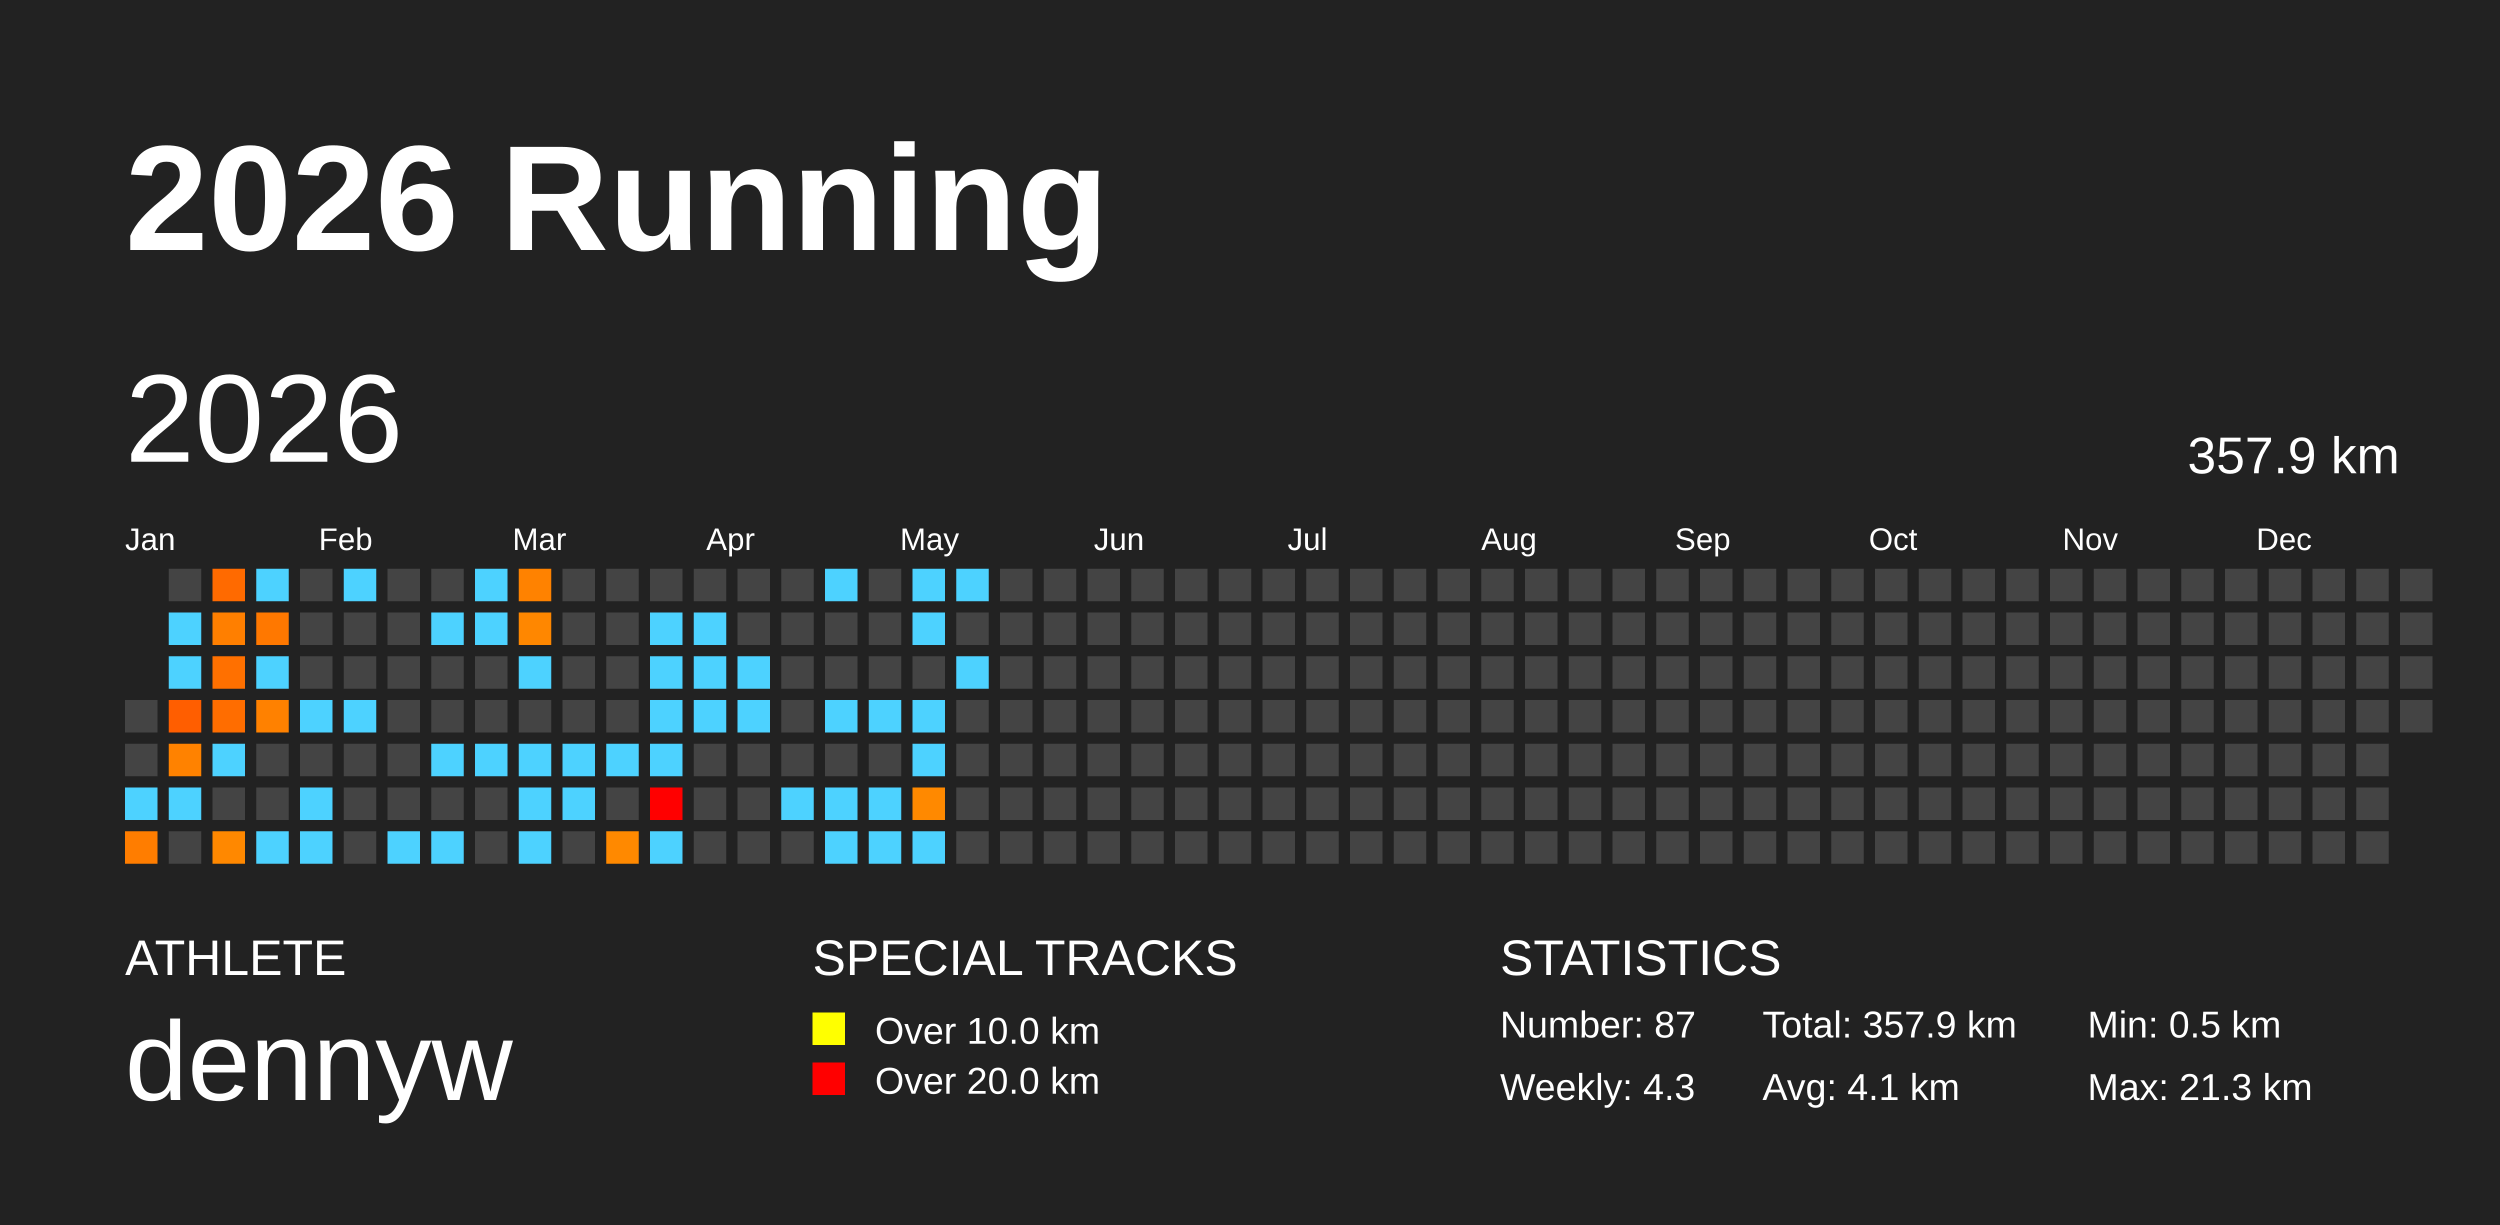
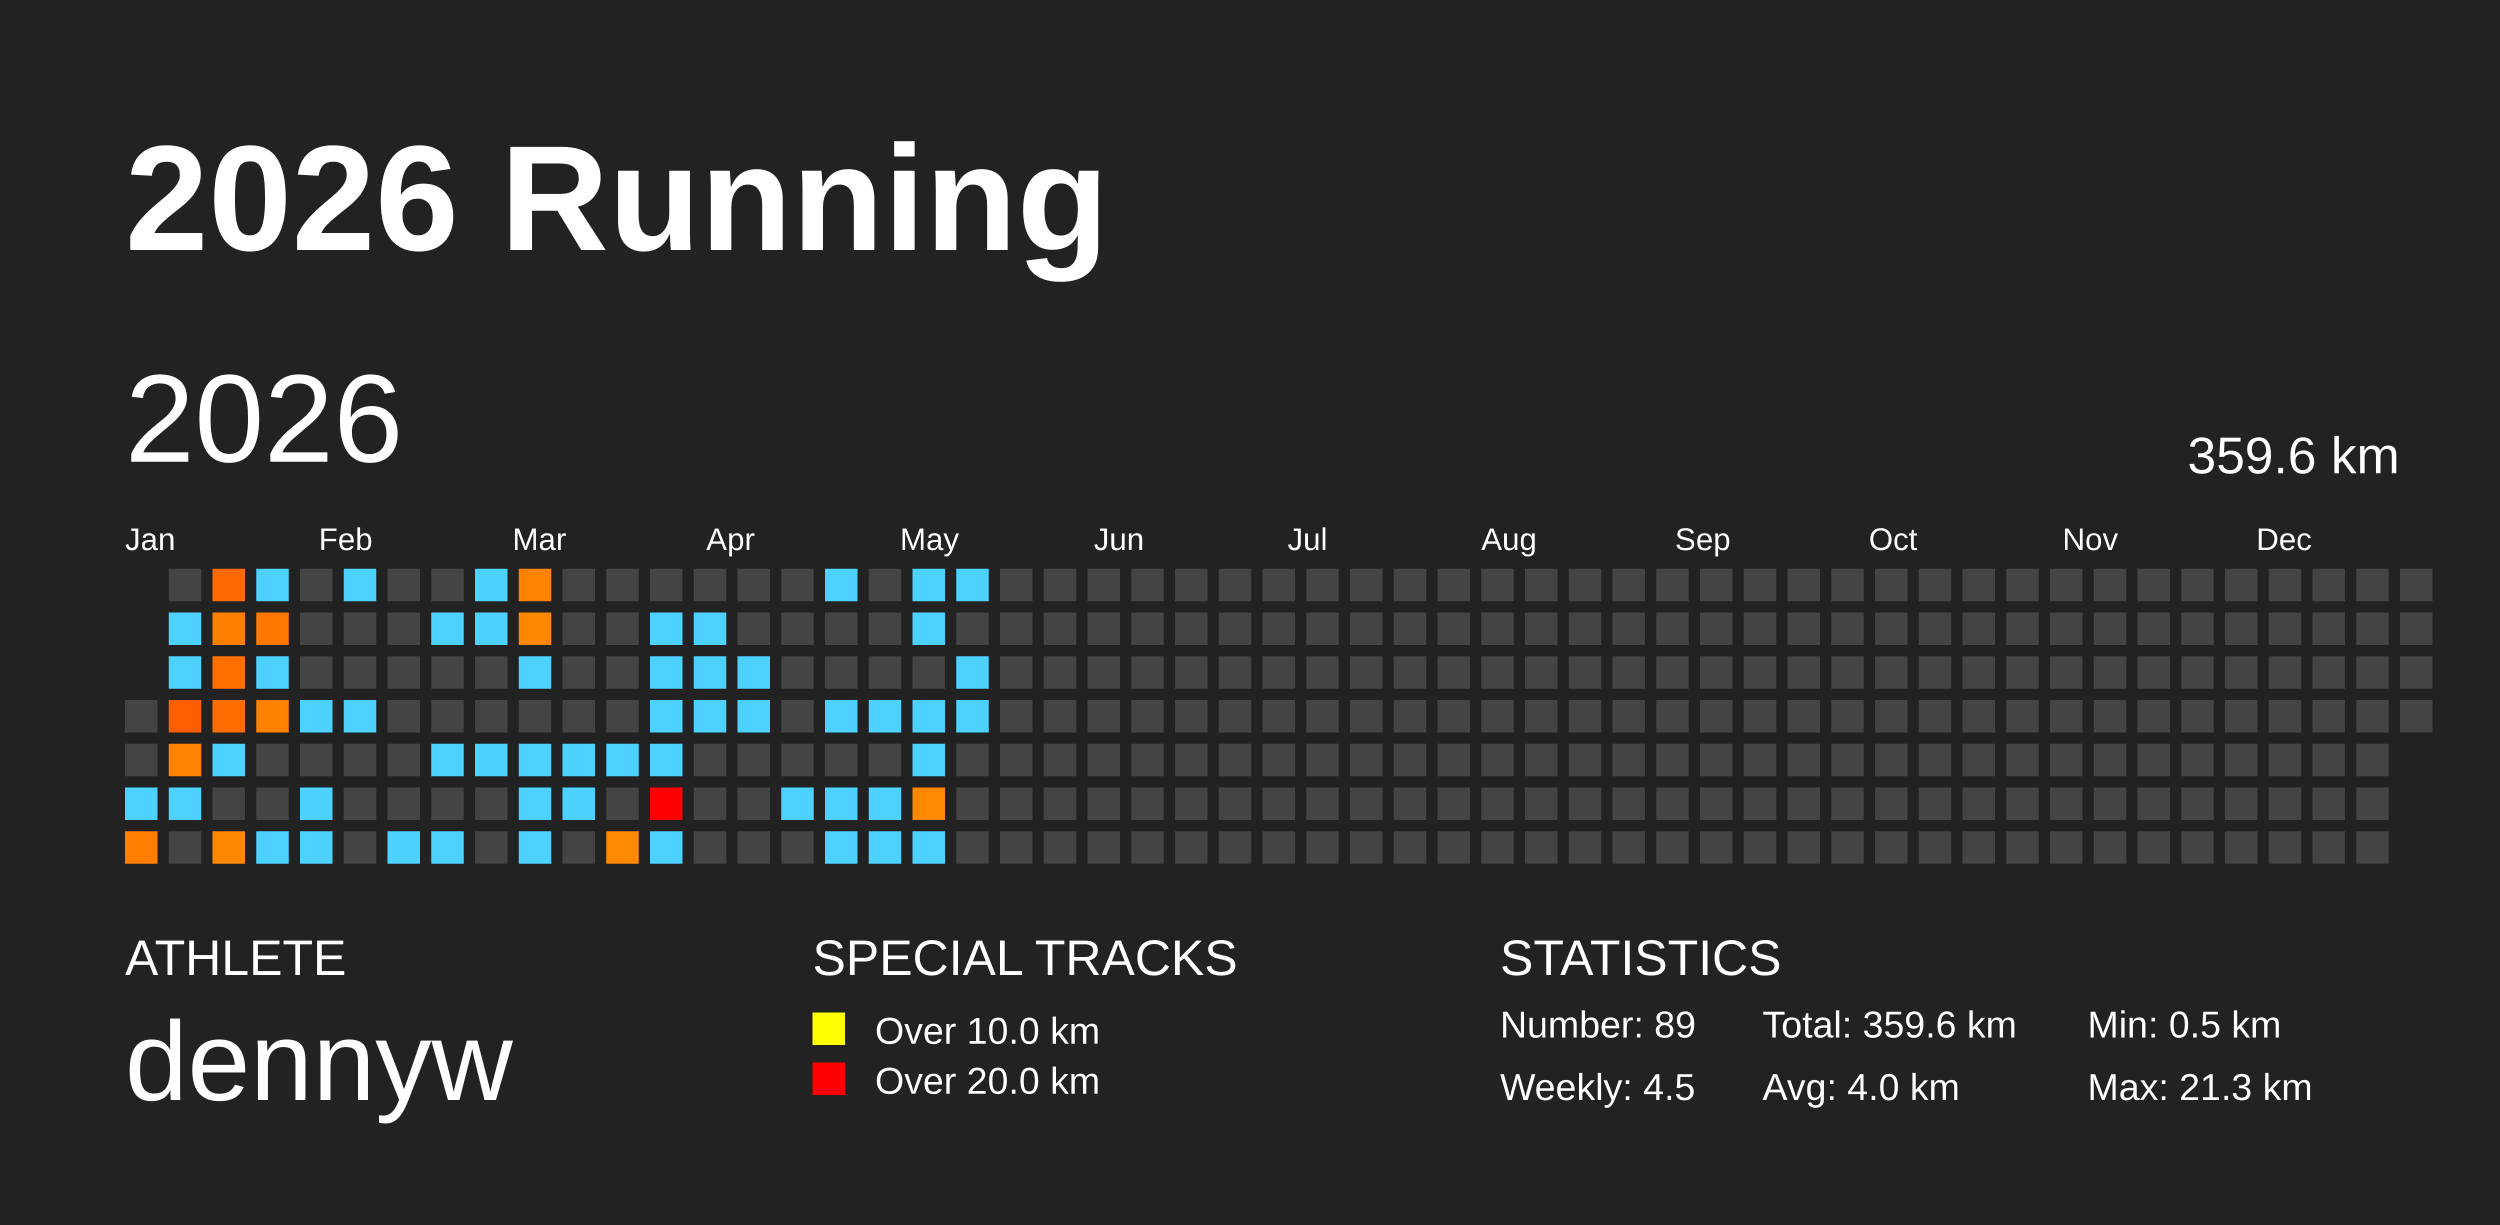
<svg xmlns="http://www.w3.org/2000/svg" baseProfile="full" height="98mm" version="1.1" viewBox="0,0,200,98" width="200mm">
  <defs />
  <rect fill="#222222" height="98" width="200" x="0" y="0" />
  <text fill="#FFFFFF" style="font-size:12px; font-family:Arial; font-weight:bold;" x="10" y="20">2026 Running</text>
  <text fill="#FFFFFF" style="font-size:4px; font-family:Arial" x="10" y="78">ATHLETE</text>
  <text fill="#FFFFFF" style="font-size:9px; font-family:Arial" x="10" y="88">dennyw</text>
  <text fill="#FFFFFF" style="font-size:4px; font-family:Arial" x="65" y="78">SPECIAL TRACKS</text>
  <rect fill="yellow" height="2.6" width="2.6" x="65" y="81" />
  <text fill="#FFFFFF" style="font-size:3px; font-family:Arial" x="70" y="83.5">Over 10.0 km</text>
  <rect fill="red" height="2.6" width="2.6" x="65" y="85" />
  <text fill="#FFFFFF" style="font-size:3px; font-family:Arial" x="70" y="87.5">Over 20.0 km</text>
  <text fill="#FFFFFF" style="font-size:4px; font-family:Arial" x="120" y="78">STATISTICS</text>
-   <text fill="#FFFFFF" style="font-size:3px; font-family:Arial" x="120" y="83">Number: 87</text>
-   <text fill="#FFFFFF" style="font-size:3px; font-family:Arial" x="120" y="88">Weekly: 4.3</text>
-   <text fill="#FFFFFF" style="font-size:3px; font-family:Arial" x="141" y="83">Total: 357.9 km</text>
-   <text fill="#FFFFFF" style="font-size:3px; font-family:Arial" x="141" y="88">Avg: 4.1 km</text>
+   <text fill="#FFFFFF" style="font-size:3px; font-family:Arial" x="120" y="83">Number: 89</text>
+   <text fill="#FFFFFF" style="font-size:3px; font-family:Arial" x="120" y="88">Weekly: 4.5</text>
+   <text fill="#FFFFFF" style="font-size:3px; font-family:Arial" x="141" y="83">Total: 359.6 km</text>
+   <text fill="#FFFFFF" style="font-size:3px; font-family:Arial" x="141" y="88">Avg: 4.0 km</text>
  <text fill="#FFFFFF" style="font-size:3px; font-family:Arial" x="167" y="83">Min: 0.5 km</text>
  <text fill="#FFFFFF" style="font-size:3px; font-family:Arial" x="167" y="88">Max: 21.3 km</text>
  <text dominant-baseline="hanging" fill="#FFFFFF" style="font-size:10.0px; font-family:Arial;" x="10" y="30">2026</text>
-   <text dominant-baseline="hanging" fill="#FFFFFF" style="font-size:4.125px; font-family:Arial;" x="175" y="35">357.9 km</text>
+   <text dominant-baseline="hanging" fill="#FFFFFF" style="font-size:4.125px; font-family:Arial;" x="175" y="35">359.6 km</text>
  <text fill="#FFFFFF" style="font-size:2.5px; font-family:Arial" x="10.0" y="44">Jan</text>
  <text fill="#FFFFFF" style="font-size:2.5px; font-family:Arial" x="25.5" y="44">Feb</text>
  <text fill="#FFFFFF" style="font-size:2.5px; font-family:Arial" x="41.0" y="44">Mar</text>
  <text fill="#FFFFFF" style="font-size:2.5px; font-family:Arial" x="56.5" y="44">Apr</text>
  <text fill="#FFFFFF" style="font-size:2.5px; font-family:Arial" x="72.0" y="44">May</text>
  <text fill="#FFFFFF" style="font-size:2.5px; font-family:Arial" x="87.5" y="44">Jun</text>
  <text fill="#FFFFFF" style="font-size:2.5px; font-family:Arial" x="103.0" y="44">Jul</text>
  <text fill="#FFFFFF" style="font-size:2.5px; font-family:Arial" x="118.5" y="44">Aug</text>
  <text fill="#FFFFFF" style="font-size:2.5px; font-family:Arial" x="134.0" y="44">Sep</text>
  <text fill="#FFFFFF" style="font-size:2.5px; font-family:Arial" x="149.5" y="44">Oct</text>
  <text fill="#FFFFFF" style="font-size:2.5px; font-family:Arial" x="165.0" y="44">Nov</text>
  <text fill="#FFFFFF" style="font-size:2.5px; font-family:Arial" x="180.5" y="44">Dec</text>
  <rect fill="#444444" height="2.6" width="2.6" x="10.0" y="56.0" />
  <rect fill="#444444" height="2.6" width="2.6" x="10.0" y="59.5" />
  <rect fill="#4dd2ff" height="2.6" width="2.6" x="10.0" y="63.0" />
  <rect fill="#ff7d00" height="2.6" width="2.6" x="10.0" y="66.5" />
  <rect fill="#444444" height="2.6" width="2.6" x="13.5" y="45.5" />
  <rect fill="#4dd2ff" height="2.6" width="2.6" x="13.5" y="49.0" />
  <rect fill="#4dd2ff" height="2.6" width="2.6" x="13.5" y="52.5" />
  <rect fill="#ff5e00" height="2.6" width="2.6" x="13.5" y="56.0" />
  <rect fill="#ff8200" height="2.6" width="2.6" x="13.5" y="59.5" />
  <rect fill="#4dd2ff" height="2.6" width="2.6" x="13.5" y="63.0" />
  <rect fill="#444444" height="2.6" width="2.6" x="13.5" y="66.5" />
  <rect fill="#ff6a00" height="2.6" width="2.6" x="17.0" y="45.5" />
  <rect fill="#ff7f00" height="2.6" width="2.6" x="17.0" y="49.0" />
  <rect fill="#ff7000" height="2.6" width="2.6" x="17.0" y="52.5" />
  <rect fill="#ff6d00" height="2.6" width="2.6" x="17.0" y="56.0" />
  <rect fill="#4dd2ff" height="2.6" width="2.6" x="17.0" y="59.5" />
  <rect fill="#444444" height="2.6" width="2.6" x="17.0" y="63.0" />
  <rect fill="#ff8800" height="2.6" width="2.6" x="17.0" y="66.5" />
  <rect fill="#4dd2ff" height="2.6" width="2.6" x="20.5" y="45.5" />
  <rect fill="#ff7800" height="2.6" width="2.6" x="20.5" y="49.0" />
  <rect fill="#4dd2ff" height="2.6" width="2.6" x="20.5" y="52.5" />
  <rect fill="#ff8100" height="2.6" width="2.6" x="20.5" y="56.0" />
  <rect fill="#444444" height="2.6" width="2.6" x="20.5" y="59.5" />
  <rect fill="#444444" height="2.6" width="2.6" x="20.5" y="63.0" />
  <rect fill="#4dd2ff" height="2.6" width="2.6" x="20.5" y="66.5" />
  <rect fill="#444444" height="2.6" width="2.6" x="24.0" y="45.5" />
  <rect fill="#444444" height="2.6" width="2.6" x="24.0" y="49.0" />
  <rect fill="#444444" height="2.6" width="2.6" x="24.0" y="52.5" />
  <rect fill="#4dd2ff" height="2.6" width="2.6" x="24.0" y="56.0" />
  <rect fill="#444444" height="2.6" width="2.6" x="24.0" y="59.5" />
  <rect fill="#4dd2ff" height="2.6" width="2.6" x="24.0" y="63.0" />
  <rect fill="#4dd2ff" height="2.6" width="2.6" x="24.0" y="66.5" />
  <rect fill="#4dd2ff" height="2.6" width="2.6" x="27.5" y="45.5" />
  <rect fill="#444444" height="2.6" width="2.6" x="27.5" y="49.0" />
  <rect fill="#444444" height="2.6" width="2.6" x="27.5" y="52.5" />
  <rect fill="#4dd2ff" height="2.6" width="2.6" x="27.5" y="56.0" />
  <rect fill="#444444" height="2.6" width="2.6" x="27.5" y="59.5" />
  <rect fill="#444444" height="2.6" width="2.6" x="27.5" y="63.0" />
  <rect fill="#444444" height="2.6" width="2.6" x="27.5" y="66.5" />
  <rect fill="#444444" height="2.6" width="2.6" x="31.0" y="45.5" />
  <rect fill="#444444" height="2.6" width="2.6" x="31.0" y="49.0" />
  <rect fill="#444444" height="2.6" width="2.6" x="31.0" y="52.5" />
  <rect fill="#444444" height="2.6" width="2.6" x="31.0" y="56.0" />
  <rect fill="#444444" height="2.6" width="2.6" x="31.0" y="59.5" />
  <rect fill="#444444" height="2.6" width="2.6" x="31.0" y="63.0" />
  <rect fill="#4dd2ff" height="2.6" width="2.6" x="31.0" y="66.5" />
  <rect fill="#444444" height="2.6" width="2.6" x="34.5" y="45.5" />
  <rect fill="#4dd2ff" height="2.6" width="2.6" x="34.5" y="49.0" />
  <rect fill="#444444" height="2.6" width="2.6" x="34.5" y="52.5" />
  <rect fill="#444444" height="2.6" width="2.6" x="34.5" y="56.0" />
  <rect fill="#4dd2ff" height="2.6" width="2.6" x="34.5" y="59.5" />
  <rect fill="#444444" height="2.6" width="2.6" x="34.5" y="63.0" />
  <rect fill="#4dd2ff" height="2.6" width="2.6" x="34.5" y="66.5" />
  <rect fill="#4dd2ff" height="2.6" width="2.6" x="38.0" y="45.5" />
  <rect fill="#4dd2ff" height="2.6" width="2.6" x="38.0" y="49.0" />
  <rect fill="#444444" height="2.6" width="2.6" x="38.0" y="52.5" />
  <rect fill="#444444" height="2.6" width="2.6" x="38.0" y="56.0" />
  <rect fill="#4dd2ff" height="2.6" width="2.6" x="38.0" y="59.5" />
  <rect fill="#444444" height="2.6" width="2.6" x="38.0" y="63.0" />
  <rect fill="#444444" height="2.6" width="2.6" x="38.0" y="66.5" />
  <rect fill="#ff8200" height="2.6" width="2.6" x="41.5" y="45.5" />
  <rect fill="#ff8700" height="2.6" width="2.6" x="41.5" y="49.0" />
  <rect fill="#4dd2ff" height="2.6" width="2.6" x="41.5" y="52.5" />
  <rect fill="#444444" height="2.6" width="2.6" x="41.5" y="56.0" />
  <rect fill="#4dd2ff" height="2.6" width="2.6" x="41.5" y="59.5" />
  <rect fill="#4dd2ff" height="2.6" width="2.6" x="41.5" y="63.0" />
  <rect fill="#4dd2ff" height="2.6" width="2.6" x="41.5" y="66.5" />
  <rect fill="#444444" height="2.6" width="2.6" x="45.0" y="45.5" />
  <rect fill="#444444" height="2.6" width="2.6" x="45.0" y="49.0" />
  <rect fill="#444444" height="2.6" width="2.6" x="45.0" y="52.5" />
  <rect fill="#444444" height="2.6" width="2.6" x="45.0" y="56.0" />
  <rect fill="#4dd2ff" height="2.6" width="2.6" x="45.0" y="59.5" />
  <rect fill="#4dd2ff" height="2.6" width="2.6" x="45.0" y="63.0" />
  <rect fill="#444444" height="2.6" width="2.6" x="45.0" y="66.5" />
  <rect fill="#444444" height="2.6" width="2.6" x="48.5" y="45.5" />
  <rect fill="#444444" height="2.6" width="2.6" x="48.5" y="49.0" />
  <rect fill="#444444" height="2.6" width="2.6" x="48.5" y="52.5" />
  <rect fill="#444444" height="2.6" width="2.6" x="48.5" y="56.0" />
  <rect fill="#4dd2ff" height="2.6" width="2.6" x="48.5" y="59.5" />
  <rect fill="#444444" height="2.6" width="2.6" x="48.5" y="63.0" />
  <rect fill="#ff8900" height="2.6" width="2.6" x="48.5" y="66.5" />
  <rect fill="#444444" height="2.6" width="2.6" x="52.0" y="45.5" />
  <rect fill="#4dd2ff" height="2.6" width="2.6" x="52.0" y="49.0" />
  <rect fill="#4dd2ff" height="2.6" width="2.6" x="52.0" y="52.5" />
  <rect fill="#4dd2ff" height="2.6" width="2.6" x="52.0" y="56.0" />
  <rect fill="#4dd2ff" height="2.6" width="2.6" x="52.0" y="59.5" />
  <rect fill="red" height="2.6" width="2.6" x="52.0" y="63.0" />
  <rect fill="#4dd2ff" height="2.6" width="2.6" x="52.0" y="66.5" />
  <rect fill="#444444" height="2.6" width="2.6" x="55.5" y="45.5" />
  <rect fill="#4dd2ff" height="2.6" width="2.6" x="55.5" y="49.0" />
  <rect fill="#4dd2ff" height="2.6" width="2.6" x="55.5" y="52.5" />
  <rect fill="#4dd2ff" height="2.6" width="2.6" x="55.5" y="56.0" />
  <rect fill="#444444" height="2.6" width="2.6" x="55.5" y="59.5" />
  <rect fill="#444444" height="2.6" width="2.6" x="55.5" y="63.0" />
  <rect fill="#444444" height="2.6" width="2.6" x="55.5" y="66.5" />
  <rect fill="#444444" height="2.6" width="2.6" x="59.0" y="45.5" />
  <rect fill="#444444" height="2.6" width="2.6" x="59.0" y="49.0" />
  <rect fill="#4dd2ff" height="2.6" width="2.6" x="59.0" y="52.5" />
  <rect fill="#4dd2ff" height="2.6" width="2.6" x="59.0" y="56.0" />
  <rect fill="#444444" height="2.6" width="2.6" x="59.0" y="59.5" />
  <rect fill="#444444" height="2.6" width="2.6" x="59.0" y="63.0" />
  <rect fill="#444444" height="2.6" width="2.6" x="59.0" y="66.5" />
  <rect fill="#444444" height="2.6" width="2.6" x="62.5" y="45.5" />
  <rect fill="#444444" height="2.6" width="2.6" x="62.5" y="49.0" />
  <rect fill="#444444" height="2.6" width="2.6" x="62.5" y="52.5" />
  <rect fill="#444444" height="2.6" width="2.6" x="62.5" y="56.0" />
  <rect fill="#444444" height="2.6" width="2.6" x="62.5" y="59.5" />
  <rect fill="#4dd2ff" height="2.6" width="2.6" x="62.5" y="63.0" />
  <rect fill="#444444" height="2.6" width="2.6" x="62.5" y="66.5" />
  <rect fill="#4dd2ff" height="2.6" width="2.6" x="66.0" y="45.5" />
  <rect fill="#444444" height="2.6" width="2.6" x="66.0" y="49.0" />
  <rect fill="#444444" height="2.6" width="2.6" x="66.0" y="52.5" />
  <rect fill="#4dd2ff" height="2.6" width="2.6" x="66.0" y="56.0" />
  <rect fill="#444444" height="2.6" width="2.6" x="66.0" y="59.5" />
  <rect fill="#4dd2ff" height="2.6" width="2.6" x="66.0" y="63.0" />
  <rect fill="#4dd2ff" height="2.6" width="2.6" x="66.0" y="66.5" />
  <rect fill="#444444" height="2.6" width="2.6" x="69.5" y="45.5" />
  <rect fill="#444444" height="2.6" width="2.6" x="69.5" y="49.0" />
  <rect fill="#444444" height="2.6" width="2.6" x="69.5" y="52.5" />
  <rect fill="#4dd2ff" height="2.6" width="2.6" x="69.5" y="56.0" />
  <rect fill="#444444" height="2.6" width="2.6" x="69.5" y="59.5" />
  <rect fill="#4dd2ff" height="2.6" width="2.6" x="69.5" y="63.0" />
  <rect fill="#4dd2ff" height="2.6" width="2.6" x="69.5" y="66.5" />
  <rect fill="#4dd2ff" height="2.6" width="2.6" x="73.0" y="45.5" />
  <rect fill="#4dd2ff" height="2.6" width="2.6" x="73.0" y="49.0" />
  <rect fill="#444444" height="2.6" width="2.6" x="73.0" y="52.5" />
  <rect fill="#4dd2ff" height="2.6" width="2.6" x="73.0" y="56.0" />
  <rect fill="#4dd2ff" height="2.6" width="2.6" x="73.0" y="59.5" />
  <rect fill="#ff8900" height="2.6" width="2.6" x="73.0" y="63.0" />
  <rect fill="#4dd2ff" height="2.6" width="2.6" x="73.0" y="66.5" />
  <rect fill="#4dd2ff" height="2.6" width="2.6" x="76.5" y="45.5" />
  <rect fill="#444444" height="2.6" width="2.6" x="76.5" y="49.0" />
  <rect fill="#4dd2ff" height="2.6" width="2.6" x="76.5" y="52.5" />
-   <rect fill="#444444" height="2.6" width="2.6" x="76.5" y="56.0" />
+   <rect fill="#4dd2ff" height="2.6" width="2.6" x="76.5" y="56.0" />
  <rect fill="#444444" height="2.6" width="2.6" x="76.5" y="59.5" />
  <rect fill="#444444" height="2.6" width="2.6" x="76.5" y="63.0" />
  <rect fill="#444444" height="2.6" width="2.6" x="76.5" y="66.5" />
  <rect fill="#444444" height="2.6" width="2.6" x="80.0" y="45.5" />
  <rect fill="#444444" height="2.6" width="2.6" x="80.0" y="49.0" />
  <rect fill="#444444" height="2.6" width="2.6" x="80.0" y="52.5" />
  <rect fill="#444444" height="2.6" width="2.6" x="80.0" y="56.0" />
  <rect fill="#444444" height="2.6" width="2.6" x="80.0" y="59.5" />
  <rect fill="#444444" height="2.6" width="2.6" x="80.0" y="63.0" />
  <rect fill="#444444" height="2.6" width="2.6" x="80.0" y="66.5" />
  <rect fill="#444444" height="2.6" width="2.6" x="83.5" y="45.5" />
  <rect fill="#444444" height="2.6" width="2.6" x="83.5" y="49.0" />
  <rect fill="#444444" height="2.6" width="2.6" x="83.5" y="52.5" />
  <rect fill="#444444" height="2.6" width="2.6" x="83.5" y="56.0" />
  <rect fill="#444444" height="2.6" width="2.6" x="83.5" y="59.5" />
  <rect fill="#444444" height="2.6" width="2.6" x="83.5" y="63.0" />
  <rect fill="#444444" height="2.6" width="2.6" x="83.5" y="66.5" />
  <rect fill="#444444" height="2.6" width="2.6" x="87.0" y="45.5" />
  <rect fill="#444444" height="2.6" width="2.6" x="87.0" y="49.0" />
  <rect fill="#444444" height="2.6" width="2.6" x="87.0" y="52.5" />
  <rect fill="#444444" height="2.6" width="2.6" x="87.0" y="56.0" />
  <rect fill="#444444" height="2.6" width="2.6" x="87.0" y="59.5" />
  <rect fill="#444444" height="2.6" width="2.6" x="87.0" y="63.0" />
  <rect fill="#444444" height="2.6" width="2.6" x="87.0" y="66.5" />
  <rect fill="#444444" height="2.6" width="2.6" x="90.5" y="45.5" />
  <rect fill="#444444" height="2.6" width="2.6" x="90.5" y="49.0" />
  <rect fill="#444444" height="2.6" width="2.6" x="90.5" y="52.5" />
  <rect fill="#444444" height="2.6" width="2.6" x="90.5" y="56.0" />
  <rect fill="#444444" height="2.6" width="2.6" x="90.5" y="59.5" />
  <rect fill="#444444" height="2.6" width="2.6" x="90.5" y="63.0" />
  <rect fill="#444444" height="2.6" width="2.6" x="90.5" y="66.5" />
  <rect fill="#444444" height="2.6" width="2.6" x="94.0" y="45.5" />
  <rect fill="#444444" height="2.6" width="2.6" x="94.0" y="49.0" />
  <rect fill="#444444" height="2.6" width="2.6" x="94.0" y="52.5" />
  <rect fill="#444444" height="2.6" width="2.6" x="94.0" y="56.0" />
  <rect fill="#444444" height="2.6" width="2.6" x="94.0" y="59.5" />
  <rect fill="#444444" height="2.6" width="2.6" x="94.0" y="63.0" />
  <rect fill="#444444" height="2.6" width="2.6" x="94.0" y="66.5" />
  <rect fill="#444444" height="2.6" width="2.6" x="97.5" y="45.5" />
  <rect fill="#444444" height="2.6" width="2.6" x="97.5" y="49.0" />
  <rect fill="#444444" height="2.6" width="2.6" x="97.5" y="52.5" />
  <rect fill="#444444" height="2.6" width="2.6" x="97.5" y="56.0" />
  <rect fill="#444444" height="2.6" width="2.6" x="97.5" y="59.5" />
  <rect fill="#444444" height="2.6" width="2.6" x="97.5" y="63.0" />
  <rect fill="#444444" height="2.6" width="2.6" x="97.5" y="66.5" />
  <rect fill="#444444" height="2.6" width="2.6" x="101.0" y="45.5" />
  <rect fill="#444444" height="2.6" width="2.6" x="101.0" y="49.0" />
  <rect fill="#444444" height="2.6" width="2.6" x="101.0" y="52.5" />
  <rect fill="#444444" height="2.6" width="2.6" x="101.0" y="56.0" />
  <rect fill="#444444" height="2.6" width="2.6" x="101.0" y="59.5" />
  <rect fill="#444444" height="2.6" width="2.6" x="101.0" y="63.0" />
  <rect fill="#444444" height="2.6" width="2.6" x="101.0" y="66.5" />
  <rect fill="#444444" height="2.6" width="2.6" x="104.5" y="45.5" />
  <rect fill="#444444" height="2.6" width="2.6" x="104.5" y="49.0" />
  <rect fill="#444444" height="2.6" width="2.6" x="104.5" y="52.5" />
  <rect fill="#444444" height="2.6" width="2.6" x="104.5" y="56.0" />
  <rect fill="#444444" height="2.6" width="2.6" x="104.5" y="59.5" />
  <rect fill="#444444" height="2.6" width="2.6" x="104.5" y="63.0" />
  <rect fill="#444444" height="2.6" width="2.6" x="104.5" y="66.5" />
  <rect fill="#444444" height="2.6" width="2.6" x="108.0" y="45.5" />
  <rect fill="#444444" height="2.6" width="2.6" x="108.0" y="49.0" />
  <rect fill="#444444" height="2.6" width="2.6" x="108.0" y="52.5" />
  <rect fill="#444444" height="2.6" width="2.6" x="108.0" y="56.0" />
  <rect fill="#444444" height="2.6" width="2.6" x="108.0" y="59.5" />
  <rect fill="#444444" height="2.6" width="2.6" x="108.0" y="63.0" />
  <rect fill="#444444" height="2.6" width="2.6" x="108.0" y="66.5" />
  <rect fill="#444444" height="2.6" width="2.6" x="111.5" y="45.5" />
  <rect fill="#444444" height="2.6" width="2.6" x="111.5" y="49.0" />
  <rect fill="#444444" height="2.6" width="2.6" x="111.5" y="52.5" />
  <rect fill="#444444" height="2.6" width="2.6" x="111.5" y="56.0" />
  <rect fill="#444444" height="2.6" width="2.6" x="111.5" y="59.5" />
  <rect fill="#444444" height="2.6" width="2.6" x="111.5" y="63.0" />
  <rect fill="#444444" height="2.6" width="2.6" x="111.5" y="66.5" />
  <rect fill="#444444" height="2.6" width="2.6" x="115.0" y="45.5" />
  <rect fill="#444444" height="2.6" width="2.6" x="115.0" y="49.0" />
  <rect fill="#444444" height="2.6" width="2.6" x="115.0" y="52.5" />
  <rect fill="#444444" height="2.6" width="2.6" x="115.0" y="56.0" />
  <rect fill="#444444" height="2.6" width="2.6" x="115.0" y="59.5" />
  <rect fill="#444444" height="2.6" width="2.6" x="115.0" y="63.0" />
  <rect fill="#444444" height="2.6" width="2.6" x="115.0" y="66.5" />
  <rect fill="#444444" height="2.6" width="2.6" x="118.5" y="45.5" />
  <rect fill="#444444" height="2.6" width="2.6" x="118.5" y="49.0" />
  <rect fill="#444444" height="2.6" width="2.6" x="118.5" y="52.5" />
  <rect fill="#444444" height="2.6" width="2.6" x="118.5" y="56.0" />
  <rect fill="#444444" height="2.6" width="2.6" x="118.5" y="59.5" />
  <rect fill="#444444" height="2.6" width="2.6" x="118.5" y="63.0" />
  <rect fill="#444444" height="2.6" width="2.6" x="118.5" y="66.5" />
  <rect fill="#444444" height="2.6" width="2.6" x="122.0" y="45.5" />
  <rect fill="#444444" height="2.6" width="2.6" x="122.0" y="49.0" />
  <rect fill="#444444" height="2.6" width="2.6" x="122.0" y="52.5" />
  <rect fill="#444444" height="2.6" width="2.6" x="122.0" y="56.0" />
  <rect fill="#444444" height="2.6" width="2.6" x="122.0" y="59.5" />
  <rect fill="#444444" height="2.6" width="2.6" x="122.0" y="63.0" />
  <rect fill="#444444" height="2.6" width="2.6" x="122.0" y="66.5" />
  <rect fill="#444444" height="2.6" width="2.6" x="125.5" y="45.5" />
  <rect fill="#444444" height="2.6" width="2.6" x="125.5" y="49.0" />
  <rect fill="#444444" height="2.6" width="2.6" x="125.5" y="52.5" />
  <rect fill="#444444" height="2.6" width="2.6" x="125.5" y="56.0" />
  <rect fill="#444444" height="2.6" width="2.6" x="125.5" y="59.5" />
  <rect fill="#444444" height="2.6" width="2.6" x="125.5" y="63.0" />
  <rect fill="#444444" height="2.6" width="2.6" x="125.5" y="66.5" />
  <rect fill="#444444" height="2.6" width="2.6" x="129.0" y="45.5" />
  <rect fill="#444444" height="2.6" width="2.6" x="129.0" y="49.0" />
  <rect fill="#444444" height="2.6" width="2.6" x="129.0" y="52.5" />
  <rect fill="#444444" height="2.6" width="2.6" x="129.0" y="56.0" />
  <rect fill="#444444" height="2.6" width="2.6" x="129.0" y="59.5" />
  <rect fill="#444444" height="2.6" width="2.6" x="129.0" y="63.0" />
  <rect fill="#444444" height="2.6" width="2.6" x="129.0" y="66.5" />
  <rect fill="#444444" height="2.6" width="2.6" x="132.5" y="45.5" />
  <rect fill="#444444" height="2.6" width="2.6" x="132.5" y="49.0" />
  <rect fill="#444444" height="2.6" width="2.6" x="132.5" y="52.5" />
  <rect fill="#444444" height="2.6" width="2.6" x="132.5" y="56.0" />
  <rect fill="#444444" height="2.6" width="2.6" x="132.5" y="59.5" />
  <rect fill="#444444" height="2.6" width="2.6" x="132.5" y="63.0" />
  <rect fill="#444444" height="2.6" width="2.6" x="132.5" y="66.5" />
  <rect fill="#444444" height="2.6" width="2.6" x="136.0" y="45.5" />
  <rect fill="#444444" height="2.6" width="2.6" x="136.0" y="49.0" />
  <rect fill="#444444" height="2.6" width="2.6" x="136.0" y="52.5" />
  <rect fill="#444444" height="2.6" width="2.6" x="136.0" y="56.0" />
  <rect fill="#444444" height="2.6" width="2.6" x="136.0" y="59.5" />
  <rect fill="#444444" height="2.6" width="2.6" x="136.0" y="63.0" />
  <rect fill="#444444" height="2.6" width="2.6" x="136.0" y="66.5" />
  <rect fill="#444444" height="2.6" width="2.6" x="139.5" y="45.5" />
  <rect fill="#444444" height="2.6" width="2.6" x="139.5" y="49.0" />
  <rect fill="#444444" height="2.6" width="2.6" x="139.5" y="52.5" />
  <rect fill="#444444" height="2.6" width="2.6" x="139.5" y="56.0" />
  <rect fill="#444444" height="2.6" width="2.6" x="139.5" y="59.5" />
  <rect fill="#444444" height="2.6" width="2.6" x="139.5" y="63.0" />
  <rect fill="#444444" height="2.6" width="2.6" x="139.5" y="66.5" />
  <rect fill="#444444" height="2.6" width="2.6" x="143.0" y="45.5" />
  <rect fill="#444444" height="2.6" width="2.6" x="143.0" y="49.0" />
  <rect fill="#444444" height="2.6" width="2.6" x="143.0" y="52.5" />
  <rect fill="#444444" height="2.6" width="2.6" x="143.0" y="56.0" />
  <rect fill="#444444" height="2.6" width="2.6" x="143.0" y="59.5" />
  <rect fill="#444444" height="2.6" width="2.6" x="143.0" y="63.0" />
  <rect fill="#444444" height="2.6" width="2.6" x="143.0" y="66.5" />
  <rect fill="#444444" height="2.6" width="2.6" x="146.5" y="45.5" />
  <rect fill="#444444" height="2.6" width="2.6" x="146.5" y="49.0" />
  <rect fill="#444444" height="2.6" width="2.6" x="146.5" y="52.5" />
  <rect fill="#444444" height="2.6" width="2.6" x="146.5" y="56.0" />
  <rect fill="#444444" height="2.6" width="2.6" x="146.5" y="59.5" />
  <rect fill="#444444" height="2.6" width="2.6" x="146.5" y="63.0" />
  <rect fill="#444444" height="2.6" width="2.6" x="146.5" y="66.5" />
  <rect fill="#444444" height="2.6" width="2.6" x="150.0" y="45.5" />
  <rect fill="#444444" height="2.6" width="2.6" x="150.0" y="49.0" />
  <rect fill="#444444" height="2.6" width="2.6" x="150.0" y="52.5" />
  <rect fill="#444444" height="2.6" width="2.6" x="150.0" y="56.0" />
  <rect fill="#444444" height="2.6" width="2.6" x="150.0" y="59.5" />
  <rect fill="#444444" height="2.6" width="2.6" x="150.0" y="63.0" />
  <rect fill="#444444" height="2.6" width="2.6" x="150.0" y="66.5" />
  <rect fill="#444444" height="2.6" width="2.6" x="153.5" y="45.5" />
  <rect fill="#444444" height="2.6" width="2.6" x="153.5" y="49.0" />
  <rect fill="#444444" height="2.6" width="2.6" x="153.5" y="52.5" />
  <rect fill="#444444" height="2.6" width="2.6" x="153.5" y="56.0" />
  <rect fill="#444444" height="2.6" width="2.6" x="153.5" y="59.5" />
  <rect fill="#444444" height="2.6" width="2.6" x="153.5" y="63.0" />
  <rect fill="#444444" height="2.6" width="2.6" x="153.5" y="66.5" />
  <rect fill="#444444" height="2.6" width="2.6" x="157.0" y="45.5" />
  <rect fill="#444444" height="2.6" width="2.6" x="157.0" y="49.0" />
  <rect fill="#444444" height="2.6" width="2.6" x="157.0" y="52.5" />
  <rect fill="#444444" height="2.6" width="2.6" x="157.0" y="56.0" />
  <rect fill="#444444" height="2.6" width="2.6" x="157.0" y="59.5" />
  <rect fill="#444444" height="2.6" width="2.6" x="157.0" y="63.0" />
  <rect fill="#444444" height="2.6" width="2.6" x="157.0" y="66.5" />
  <rect fill="#444444" height="2.6" width="2.6" x="160.5" y="45.5" />
  <rect fill="#444444" height="2.6" width="2.6" x="160.5" y="49.0" />
  <rect fill="#444444" height="2.6" width="2.6" x="160.5" y="52.5" />
  <rect fill="#444444" height="2.6" width="2.6" x="160.5" y="56.0" />
  <rect fill="#444444" height="2.6" width="2.6" x="160.5" y="59.5" />
  <rect fill="#444444" height="2.6" width="2.6" x="160.5" y="63.0" />
  <rect fill="#444444" height="2.6" width="2.6" x="160.5" y="66.5" />
  <rect fill="#444444" height="2.6" width="2.6" x="164.0" y="45.5" />
  <rect fill="#444444" height="2.6" width="2.6" x="164.0" y="49.0" />
  <rect fill="#444444" height="2.6" width="2.6" x="164.0" y="52.5" />
  <rect fill="#444444" height="2.6" width="2.6" x="164.0" y="56.0" />
  <rect fill="#444444" height="2.6" width="2.6" x="164.0" y="59.5" />
  <rect fill="#444444" height="2.6" width="2.6" x="164.0" y="63.0" />
  <rect fill="#444444" height="2.6" width="2.6" x="164.0" y="66.5" />
  <rect fill="#444444" height="2.6" width="2.6" x="167.5" y="45.5" />
  <rect fill="#444444" height="2.6" width="2.6" x="167.5" y="49.0" />
  <rect fill="#444444" height="2.6" width="2.6" x="167.5" y="52.5" />
  <rect fill="#444444" height="2.6" width="2.6" x="167.5" y="56.0" />
  <rect fill="#444444" height="2.6" width="2.6" x="167.5" y="59.5" />
  <rect fill="#444444" height="2.6" width="2.6" x="167.5" y="63.0" />
  <rect fill="#444444" height="2.6" width="2.6" x="167.5" y="66.5" />
  <rect fill="#444444" height="2.6" width="2.6" x="171.0" y="45.5" />
  <rect fill="#444444" height="2.6" width="2.6" x="171.0" y="49.0" />
  <rect fill="#444444" height="2.6" width="2.6" x="171.0" y="52.5" />
  <rect fill="#444444" height="2.6" width="2.6" x="171.0" y="56.0" />
  <rect fill="#444444" height="2.6" width="2.6" x="171.0" y="59.5" />
  <rect fill="#444444" height="2.6" width="2.6" x="171.0" y="63.0" />
  <rect fill="#444444" height="2.6" width="2.6" x="171.0" y="66.5" />
  <rect fill="#444444" height="2.6" width="2.6" x="174.5" y="45.5" />
  <rect fill="#444444" height="2.6" width="2.6" x="174.5" y="49.0" />
  <rect fill="#444444" height="2.6" width="2.6" x="174.5" y="52.5" />
  <rect fill="#444444" height="2.6" width="2.6" x="174.5" y="56.0" />
  <rect fill="#444444" height="2.6" width="2.6" x="174.5" y="59.5" />
  <rect fill="#444444" height="2.6" width="2.6" x="174.5" y="63.0" />
  <rect fill="#444444" height="2.6" width="2.6" x="174.5" y="66.5" />
  <rect fill="#444444" height="2.6" width="2.6" x="178.0" y="45.5" />
  <rect fill="#444444" height="2.6" width="2.6" x="178.0" y="49.0" />
  <rect fill="#444444" height="2.6" width="2.6" x="178.0" y="52.5" />
  <rect fill="#444444" height="2.6" width="2.6" x="178.0" y="56.0" />
  <rect fill="#444444" height="2.6" width="2.6" x="178.0" y="59.5" />
  <rect fill="#444444" height="2.6" width="2.6" x="178.0" y="63.0" />
  <rect fill="#444444" height="2.6" width="2.6" x="178.0" y="66.5" />
  <rect fill="#444444" height="2.6" width="2.6" x="181.5" y="45.5" />
  <rect fill="#444444" height="2.6" width="2.6" x="181.5" y="49.0" />
  <rect fill="#444444" height="2.6" width="2.6" x="181.5" y="52.5" />
  <rect fill="#444444" height="2.6" width="2.6" x="181.5" y="56.0" />
  <rect fill="#444444" height="2.6" width="2.6" x="181.5" y="59.5" />
  <rect fill="#444444" height="2.6" width="2.6" x="181.5" y="63.0" />
  <rect fill="#444444" height="2.6" width="2.6" x="181.5" y="66.5" />
  <rect fill="#444444" height="2.6" width="2.6" x="185.0" y="45.5" />
  <rect fill="#444444" height="2.6" width="2.6" x="185.0" y="49.0" />
  <rect fill="#444444" height="2.6" width="2.6" x="185.0" y="52.5" />
  <rect fill="#444444" height="2.6" width="2.6" x="185.0" y="56.0" />
  <rect fill="#444444" height="2.6" width="2.6" x="185.0" y="59.5" />
  <rect fill="#444444" height="2.6" width="2.6" x="185.0" y="63.0" />
  <rect fill="#444444" height="2.6" width="2.6" x="185.0" y="66.5" />
  <rect fill="#444444" height="2.6" width="2.6" x="188.5" y="45.5" />
  <rect fill="#444444" height="2.6" width="2.6" x="188.5" y="49.0" />
  <rect fill="#444444" height="2.6" width="2.6" x="188.5" y="52.5" />
  <rect fill="#444444" height="2.6" width="2.6" x="188.5" y="56.0" />
  <rect fill="#444444" height="2.6" width="2.6" x="188.5" y="59.5" />
  <rect fill="#444444" height="2.6" width="2.6" x="188.5" y="63.0" />
  <rect fill="#444444" height="2.6" width="2.6" x="188.5" y="66.5" />
  <rect fill="#444444" height="2.6" width="2.6" x="192.0" y="45.5" />
  <rect fill="#444444" height="2.6" width="2.6" x="192.0" y="49.0" />
  <rect fill="#444444" height="2.6" width="2.6" x="192.0" y="52.5" />
  <rect fill="#444444" height="2.6" width="2.6" x="192.0" y="56.0" />
</svg>
